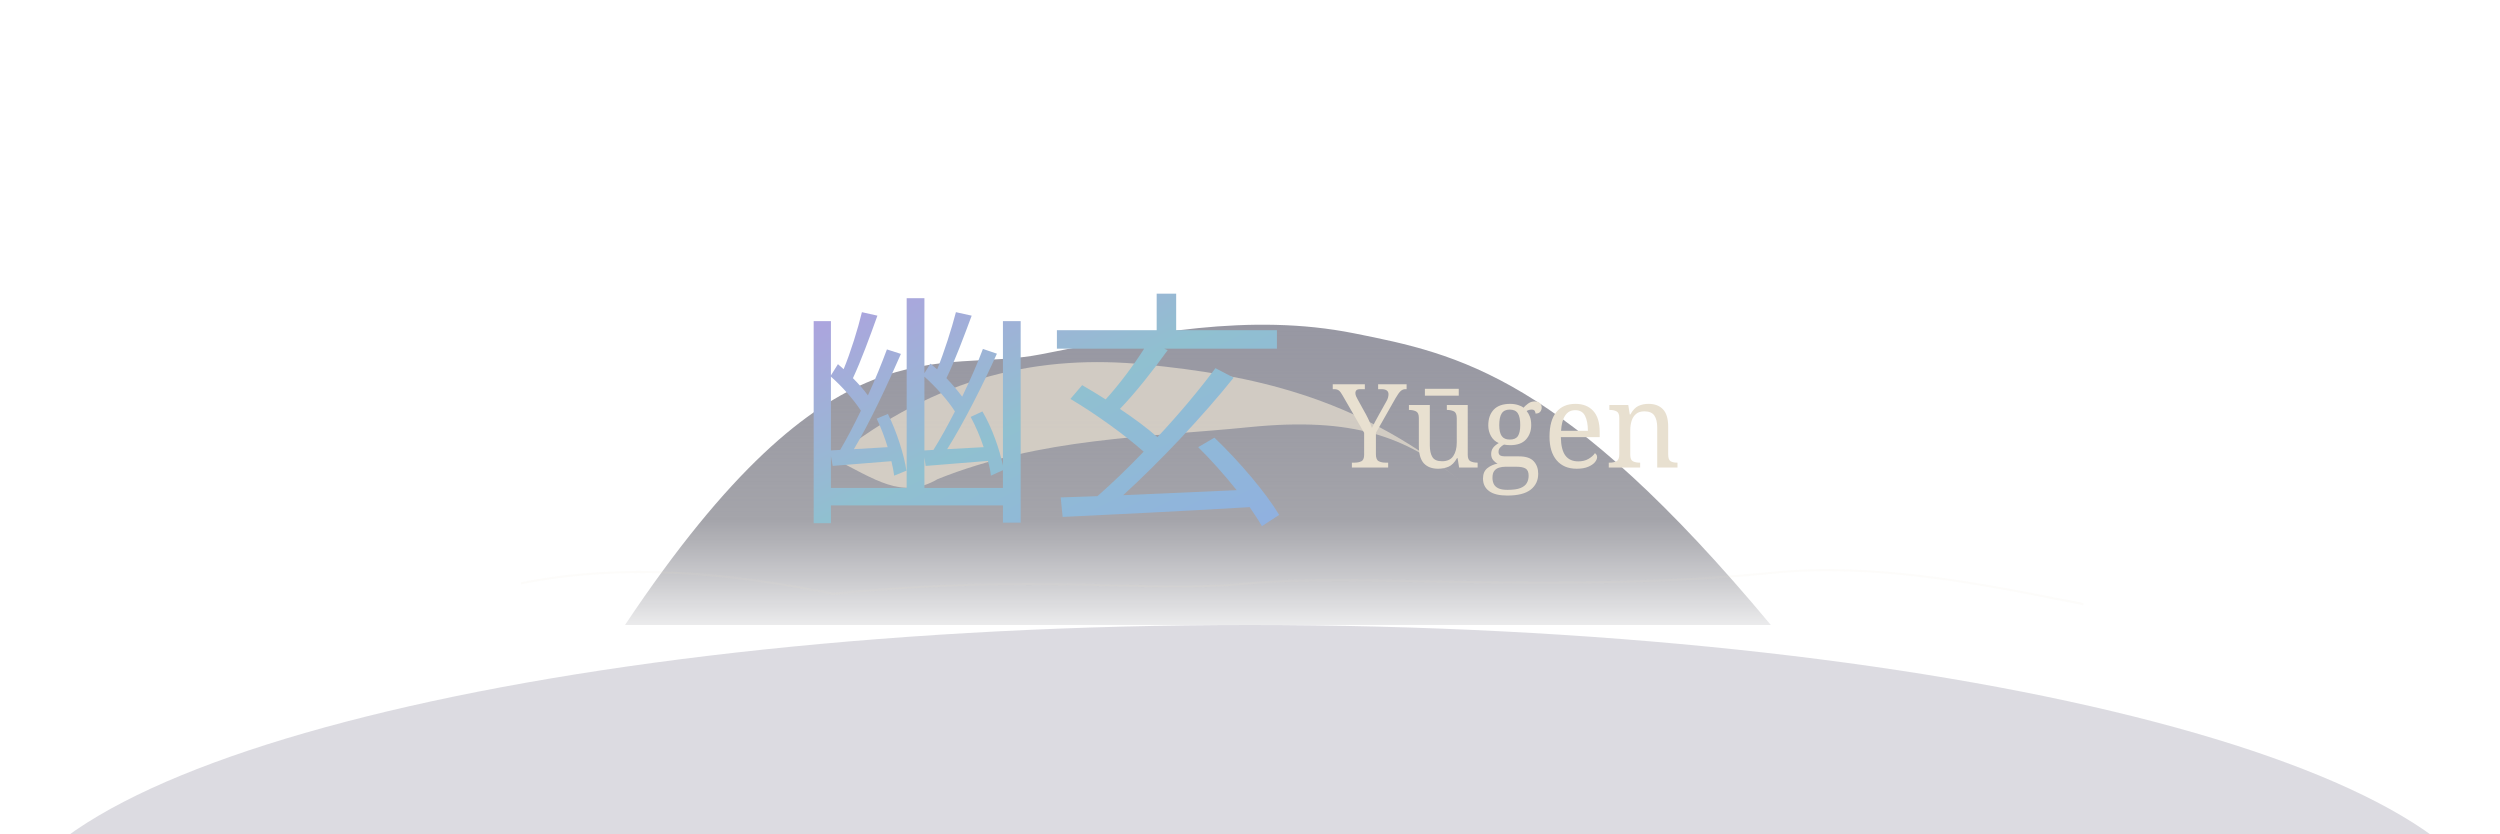
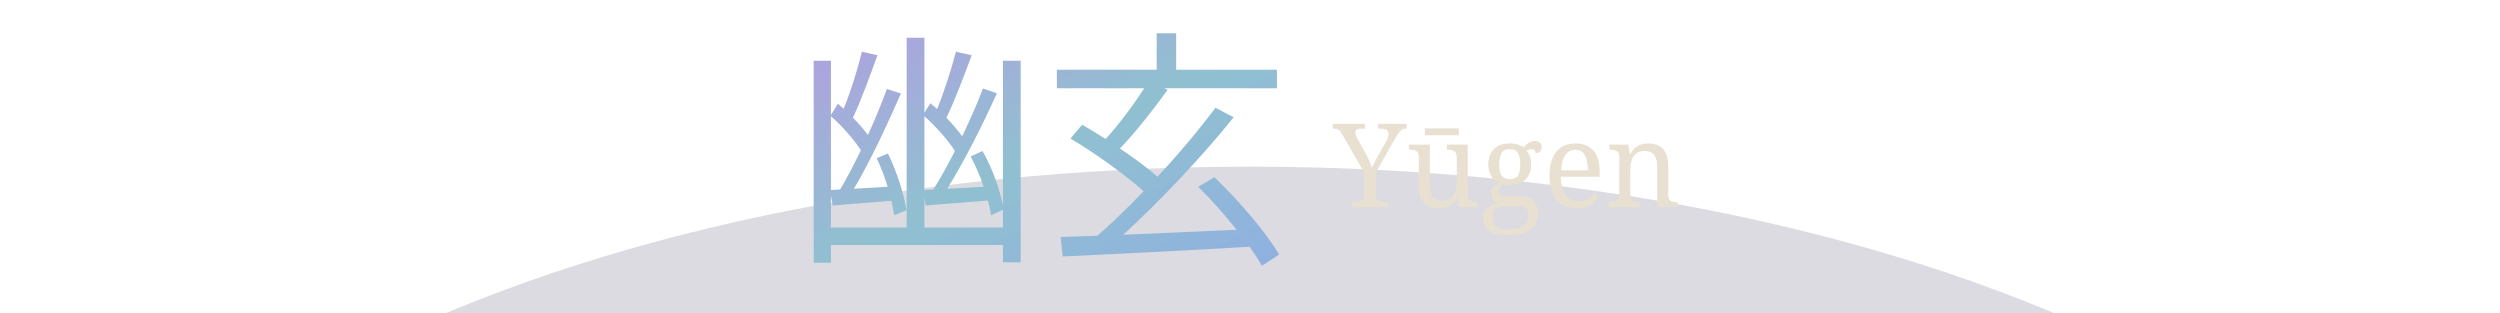
- <svg xmlns="http://www.w3.org/2000/svg" width="1200" height="400" viewBox="0 0 1200 400" style="background-color:#3A3A46">
+ <svg xmlns="http://www.w3.org/2000/svg" width="1200" height="150" viewBox="0 0 1200 150" style="background-color:#3A3A46; border-radius:15px;">
  <defs>
    <linearGradient id="text-gradient" x1="0" y1="0" x2="1" y2="1">
      <stop offset="0%" stop-color="#B0A0E0" />
      <stop offset="50%" stop-color="#90C0D0" />
      <stop offset="100%" stop-color="#90B0E0" />
    </linearGradient>
    <linearGradient id="fuji-gradient" x1="0" y1="0" x2="0" y2="1">
      <stop offset="0%" stop-color="#6B6B7B" stop-opacity="0.7" />
      <stop offset="65%" stop-color="#4A4A56" stop-opacity="0.5" />
      <stop offset="100%" stop-color="#3A3A46" stop-opacity="0.1" />
    </linearGradient>
    <style>
      .kanji {
        font-family: 'Georgia', serif;
        fill: url(#text-gradient);
      }
      .label {
        font-family: 'Georgia', serif;
        fill: #E8E0D0
      }
    </style>
  </defs>
-   <ellipse cx="600" cy="450" rx="600" ry="150" fill="#504C6A" opacity="0.2" />
-   <path d="M300,300 C400,150 450,180 500,170 C550,160 600,150 650,160 C700,170 750,180 850,300 L300,300 Z" fill="url(#fuji-gradient)" />
-   <path d="M400,220 C450,180 500,170 550,175 C600,180 650,190 700,230 C675,210 650,200 600,205 C550,210 500,210 450,230  C433,240 420,230 400,220 Z" fill="#E8E0D0" opacity="0.7" />
-   <path d="M250,280 C300,270 350,275 400,285 C500,275 550,285 600,280 C650,275 750,285 850,275 C900,270 950,280 1000,290" stroke="#E8E0D0" stroke-width="1" opacity="0.1" fill="none" />
-   <text x="620" y="200" font-size="120" dominant-baseline="middle" text-anchor="end" class="kanji">幽玄</text>
-   <text x="640" y="205" font-size="56" dominant-baseline="middle" text-anchor="start" class="label">Yūgen</text>
+   <ellipse cx="600" cy="380" rx="600" ry="300" fill="#504C6A" opacity="0.2" />
+   <text x="620" y="75" font-size="120" dominant-baseline="middle" text-anchor="end" class="kanji">幽玄</text>
+   <text x="640" y="80" font-size="56" dominant-baseline="middle" text-anchor="start" class="label">Yūgen</text>
</svg>
